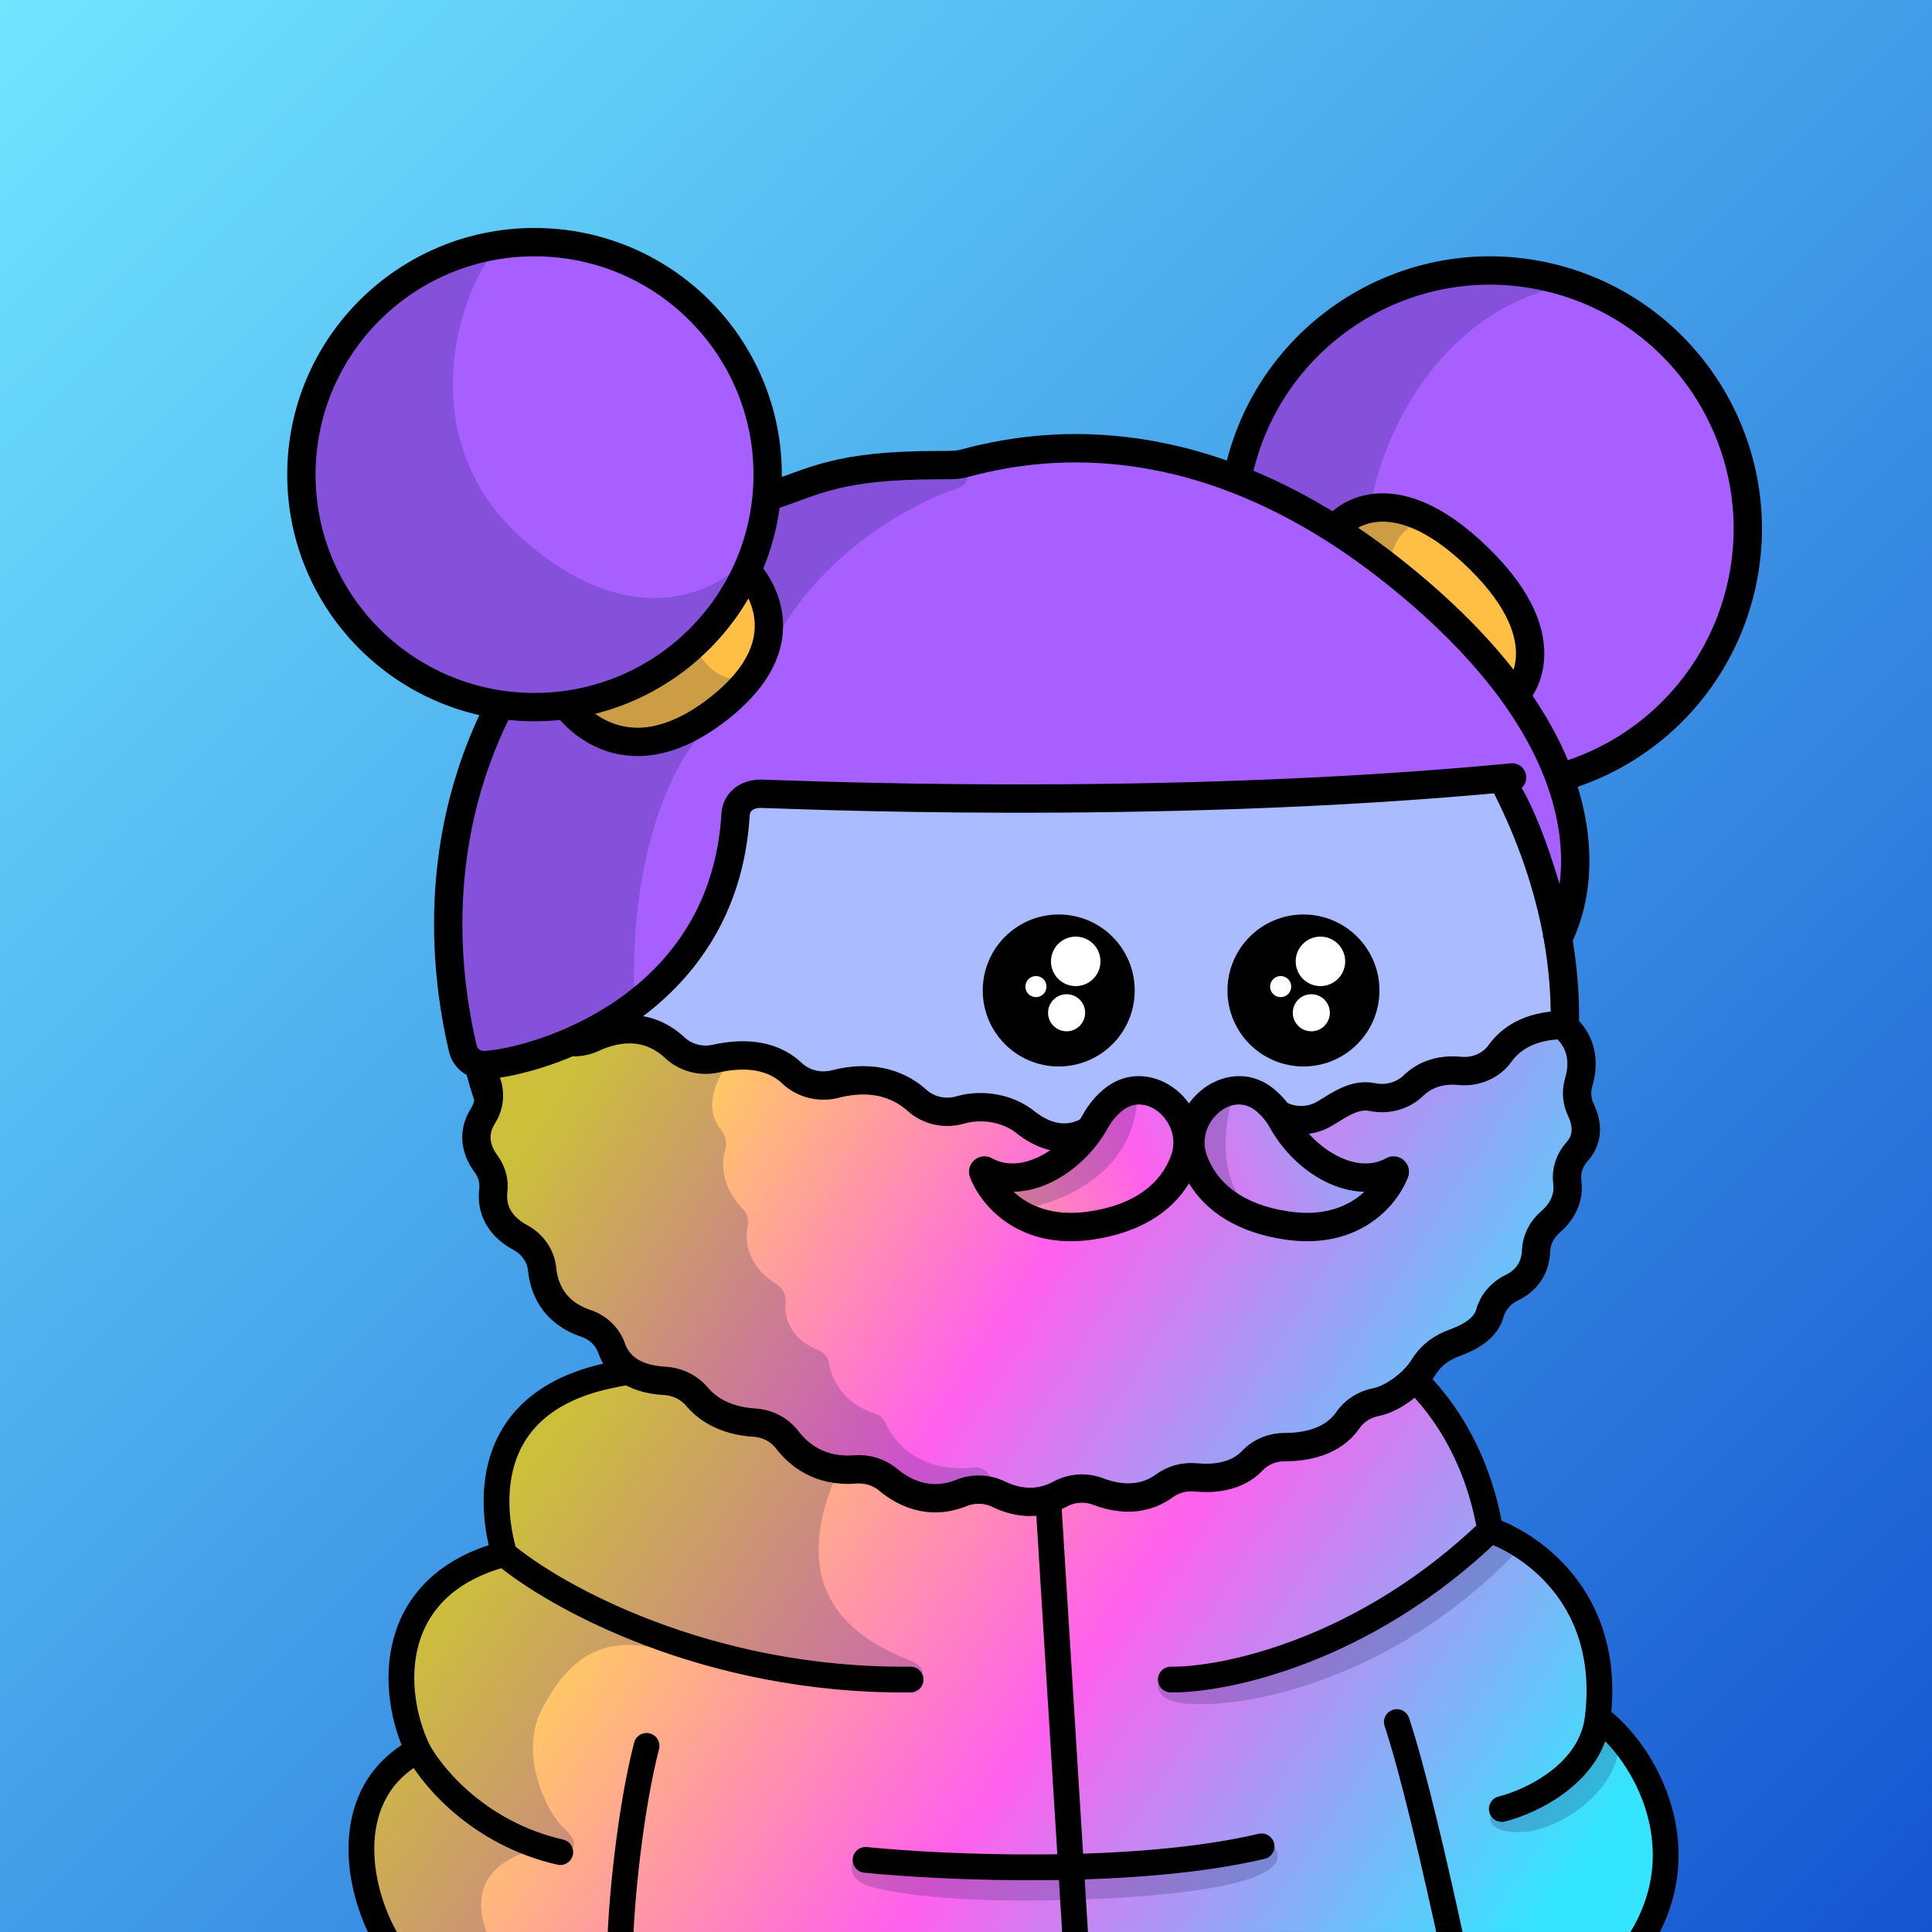
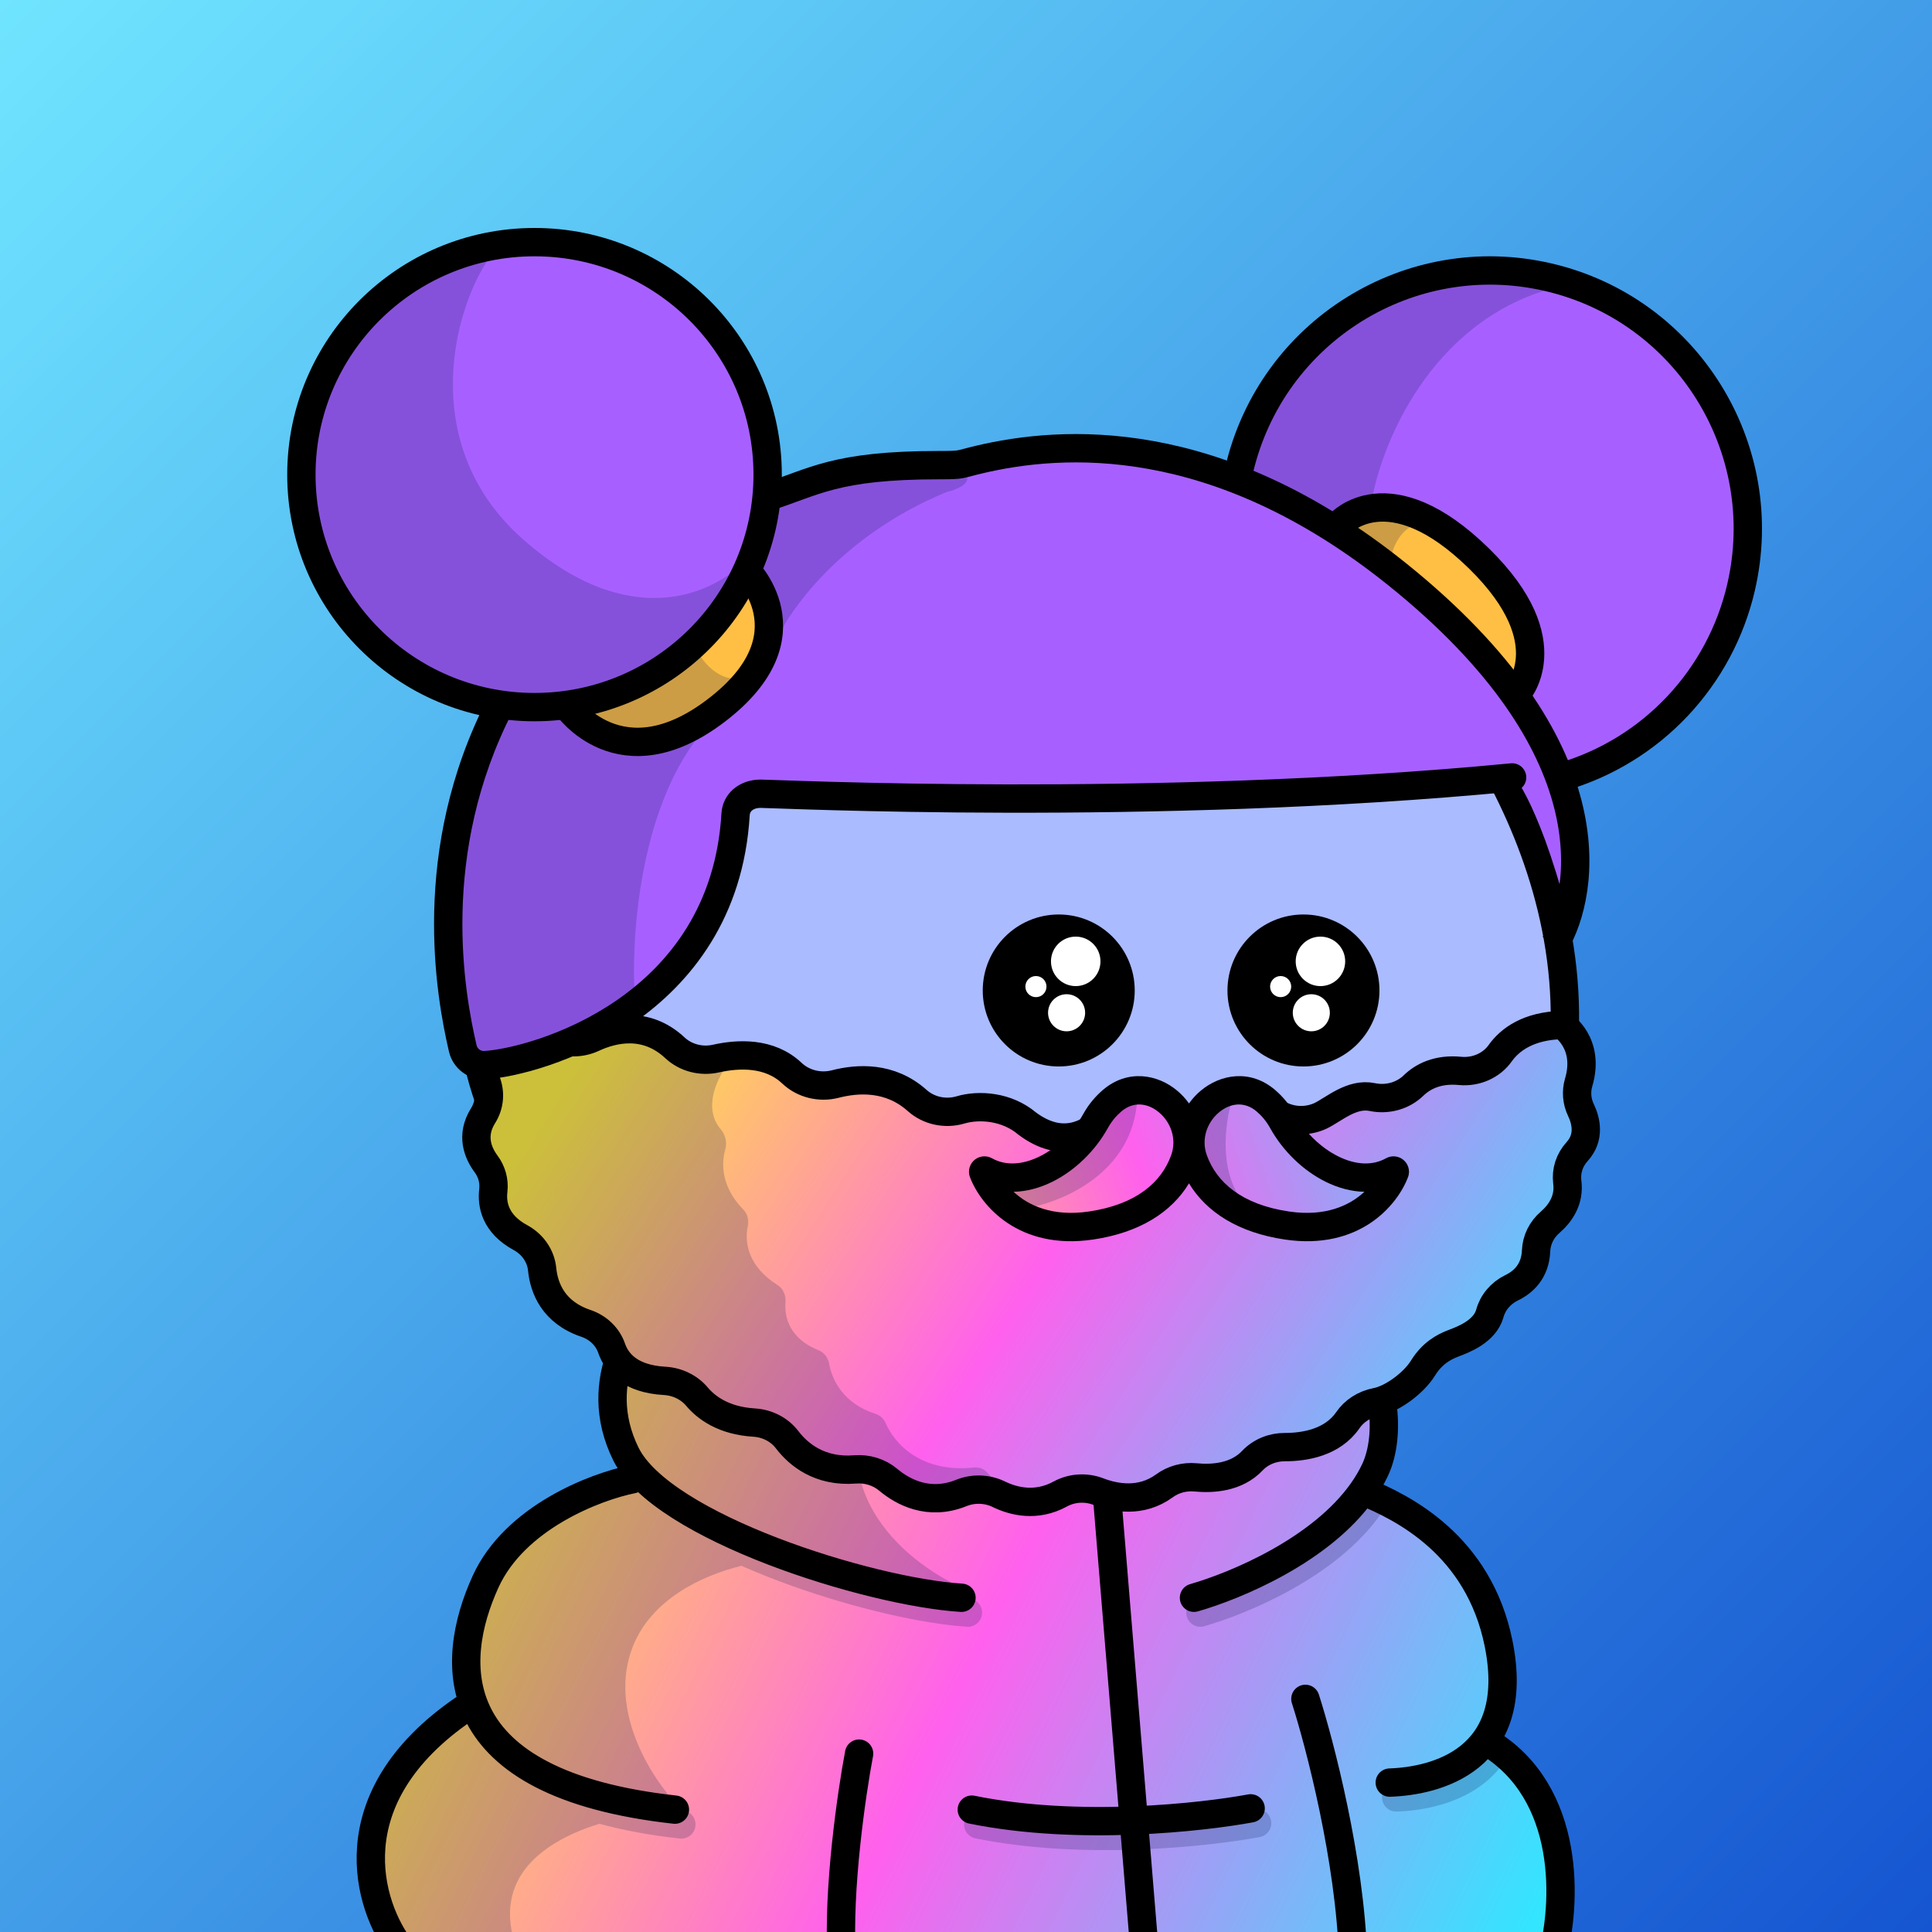
<svg xmlns="http://www.w3.org/2000/svg" preserveAspectRatio="xMidYMin meet" fill="none" viewBox="0 0 1500 1500">
  <g>
    <path fill="url(#prefix__a1)" d="M0 0h1500v1500H0z" />
    <defs>
      <linearGradient id="prefix__a1" x1="1500" y1="1500" x2="0" y2="0" gradientUnits="userSpaceOnUse">
        <stop stop-color="#1555D1" />
        <stop offset="1" stop-color="#70E5FF" />
      </linearGradient>
    </defs>
-     <g clip-path="url(#prefix__clip0_53_27868)">
-       <path d="M295.8 1500s-47.94-91.54 28.64-134.76c0 0-62-101.54 67.13-159.88 0 0-37.4-104.09 81.15-137.65 0 0 144.28-18.07 334.85-18.07 0 0 171.93-9.14 272.93 4.86 0 0 48.6 26.91 76.51 133.04 0 0 102.26 45.87 83.4 145.87 0 0 95.08 77.12 34 166.56l-978.61.03z" fill="url(#prefix__paint0_linear_53_27868)" />
-       <path d="M413.5 1436.5c-54 14.8-41.833 56.83-29 76H309c-8.833-12.83-26.5-48.1-26.5-86.5s29.667-63.33 44.5-71l-18-50c3.833-14.67 16.4-49.7 36-72.5 18.829-21.9 42.242-22.8 52.773-20.32-4.833-2.49-11.288-20.19-5.773-77.18 6-62 116.5-77.5 171-77.5l241.5-11 7 36c-17.167-2.17-61.1-4.2-99.5 5-48 11.5-80.5 77.5-76 125s48.5 68 69 76c16.4 6.4 11.5 13.67 7 16.5-49.667-3.83-159.1-14.1-199.5-24.5-50.5-13-74.5 13.5-92 47s3 79 17.5 92c11.6 10.4 7.5 15.67 4 17h-28.5zM678.5 1465.5c-20-4.8-18.667-17-15.5-22.5l169.5 1.5 157-10.5c19 28-73 38.5-157 41s-129-3.5-154-9.5zM913 1321.5c-15.2-3.6-15-12.83-13-17l49-6.5c2.333-3.33 20.5-12.3 74.5-21.5s109.83-61.5 131-86.5l25.5 11.5c-14.33 17-57.5 58.1-115.5 86.5-72.5 35.5-132.5 38-151.5 33.5zM1179.5 1422.5c-23.2 0-24-9.67-21.5-14.5 37.6-11.6 66.67-41.83 76.5-55.5 8.5-9.83 24.8-22.5 22 5.5-3.5 35-48 64.5-77 64.5z" fill="#001647" fill-opacity=".2" />
-       <path d="M1084.5 1337c12.33 37 29.5 110.3 43.5 175.5m-646.5 0c.333-32.83 7.7-107.6 20.5-157M301.5 1508.5c-25.5-42-37.6-117.3 23-149.5m0 0c-22-46-25-128.1 67-152.5m-67 152.5c11.333 20.83 47.5 64.6 110.5 79m-43.5-231.5c-10.5-36.17-17.4-111.6 71-136 53.112-14.66 199.972-21.87 344-24.82m-415 160.82c38.167 32.17 156.3 99.1 315.5 97.5m450-116c-10.37-60.53-39.49-100.92-65.94-123.9-17.73-15.41-41.66-19.79-65.15-19.96-61.49-.42-140.02-.09-219.41 1.54M1157 1188c35.17 12.5 94.3 55.9 83.5 145.5M1157 1188c-97.6 94-206 116.5-248 116m331.5 29.5c35.83 26.17 81.7 104.2 28.5 180m-28.5-180c-4.8 43.2-51.67 65.33-74.5 71m-330.5 109l-29-467.82M672 1444c61.333 6.17 208.7 12.7 307.5-10.5" stroke="#000" stroke-width="20" stroke-linecap="round" />
+     <g clip-path="url(#clip0_483_532)">
+       <path d="M366.5 1327.5C264.5 1394.3 286.333 1481.33 310 1516.5L1208 1510C1237.2 1434.8 1183.17 1369.33 1152.5 1346C1198.9 1256 1109.83 1182.17 1059.5 1156.5C1089.1 1116.1 1063.83 1061 1047.5 1038.5C819.5 1116.1 602.5 1048.83 522.5 1005.5C452.9 1045.5 475.833 1117.83 496 1149C358.8 1177.8 352.5 1280 366.5 1327.5Z" fill="url(#paint0_linear_483_532)" />
+       <path d="M1069.32 1160.2C1064.35 1156.71 1057.49 1157.91 1054 1162.88C1039.23 1183.91 1016.26 1201.27 992.35 1214.66C968.55 1227.99 944.65 1236.92 928.96 1241.44C923.12 1243.12 919.75 1249.21 921.43 1255.05C923.11 1260.89 929.2 1264.26 935.04 1262.58C952.15 1257.66 977.65 1248.11 1003.1 1233.85C1028.44 1219.66 1054.57 1200.33 1072 1175.52C1075.49 1170.55 1074.29 1163.69 1069.32 1160.2Z" fill="#001647" fill-opacity="0.2" />
+       <path d="M1164.1 1354.75C1159.24 1351.11 1152.34 1352.1 1148.7 1356.96C1133.03 1377.87 1104.14 1383.83 1083.64 1384.51C1077.57 1384.71 1072.81 1389.8 1073.01 1395.87C1073.21 1401.94 1078.3 1406.7 1084.37 1406.5C1106.4 1405.77 1144.34 1399.48 1166.31 1370.15C1169.95 1365.29 1168.97 1358.39 1164.1 1354.75Z" fill="#001647" fill-opacity="0.2" />
+       <path d="M974 1404.68C955.73 1408.06 923.06 1412.42 884.83 1413.9C846.05 1415.41 802.01 1413.94 761.7 1405.72C755.75 1404.51 749.94 1408.35 748.72 1414.3C747.51 1420.25 751.35 1426.06 757.3 1427.28C799.95 1435.98 845.9 1437.43 885.68 1435.89C924.97 1434.36 958.69 1429.89 978 1426.32C983.97 1425.21 987.92 1419.48 986.82 1413.5C985.72 1407.53 979.98 1403.58 974 1404.68Z" fill="#001647" fill-opacity="0.2" />
+       <path d="M526 1158.5L571 1186L615.26 1203.5L680 1225L731.5 1232.5L752.18 1235C707.21 1216.67 630.42 1157.5 683 1067.5L509.66 1009L484 1061.5L480 1115L501 1137.5L526 1158.5Z" fill="#001647" fill-opacity="0.2" />
+       <path d="M575.64 1215.68C588.5 1221.37 601.86 1226.63 615.26 1231.41C664.47 1248.96 716.66 1260.84 750.81 1262.98C756.87 1263.36 762.1 1258.75 762.48 1252.69C762.86 1246.63 758.25 1241.41 752.19 1241.03C720.76 1239.07 670.68 1227.82 622.65 1210.7C574.19 1193.42 530.41 1171.05 509.66 1148.1C505.59 1143.59 498.63 1143.24 494.12 1147.32C493.29 1148.07 492.61 1148.91 492.06 1149.82L491.49 1149.51L400.99 1186.01L372.99 1242.51L360.99 1305.51L372.66 1327.65C371.89 1327.77 371.12 1327.97 370.37 1328.26L363.99 1321.01L321.49 1356.01L287 1432L300.5 1513H401C381.17 1457.08 423.35 1428.94 465.37 1415.96C483.49 1420.94 504.21 1424.83 527.79 1427.43C533.83 1428.1 539.26 1423.74 539.93 1417.7C540.6 1411.66 536.24 1406.23 530.2 1405.56C520.59 1404.5 511.58 1403.23 503.1 1401.77L493.44 1398.36L525.99 1401.49C506.16 1380.99 471.49 1327.59 491.49 1277.99C506.17 1241.57 544.58 1223.41 575.63 1215.67L575.64 1215.68Z" fill="#001647" fill-opacity="0.2" />
+       <path d="M1013.5 1319C1024.83 1354.33 1048.1 1443.9 1050.5 1519.5M667 1361.5C661.166 1392.33 650.3 1467.1 653.5 1519.5M1205 1519.5C1216 1480.17 1221.2 1391.6 1154 1352M1079 1384C1114 1382.83 1181.89 1367 1163.5 1276C1148.04 1199.52 1089.25 1170.37 1058 1157.7M926.999 1240.5C959.802 1231.06 1025.8 1203.54 1058 1157.7M1058 1157.7C1061.62 1152.53 1064.82 1147.13 1067.5 1141.5C1080.32 1114.5 1076.3 1065.5 1047.5 1035.5C1019.19 1047.48 944.091 1070.65 852.5 1076.66M746.499 1240.5C674.499 1236 514.065 1185.63 485.999 1129C457.5 1071.5 493.833 1020 517.999 1002C574.999 1028.17 715.399 1080 820.999 1078C831.68 1077.8 842.194 1077.34 852.5 1076.66M491 1148.5C462.5 1154.17 399.8 1178 377 1228C348.5 1290.5 343 1385 524 1405M311.5 1513.5C285.667 1480.17 259.201 1396.2 360 1327M852.5 1076.66L880.255 1413.39M880.255 1413.39L889 1519.5M880.255 1413.39C919.011 1411.89 952.211 1407.48 971 1404M880.255 1413.39C840.971 1414.92 795.978 1413.46 754.5 1405" stroke="black" stroke-width="22" stroke-linecap="round" />
    </g>
    <defs>
-       <linearGradient id="prefix__paint0_linear_53_27868" x1="461" y1="1064" x2="1157" y2="1546" gradientUnits="userSpaceOnUse">
+       <linearGradient id="paint0_linear_483_532" x1="382.112" y1="1048.46" x2="1207.91" y2="1454.63" gradientUnits="userSpaceOnUse">
        <stop stop-color="#FFEB37" />
-         <stop offset=".522" stop-color="#FF60ED" />
+         <stop offset="0.479" stop-color="#FF60ED" />
        <stop offset="1" stop-color="#33E5FF" />
      </linearGradient>
-       <clipPath id="prefix__clip0_53_27868">
-         <path fill="#fff" d="M0 0h1500v1500H0z" />
+       <clipPath id="clip0_483_532">
+         <rect width="1500" height="1500" fill="white" />
      </clipPath>
    </defs>
    <g clip-path="url(#clip0_497_1194)">
      <path d="M379.667 654.812C432.345 471.574 618.472 401.981 699.114 390.653C740.985 382.718 849.655 375.215 949.364 408.675C980 418.956 1049.88 457.388 1091.92 499.818C1144.47 552.856 1272.97 732.052 1185.05 927.725C1097.12 1123.4 758.414 1092.29 612.749 1051.82C464.472 1010.63 314.48 881.563 379.667 654.812Z" fill="#AABBFF" />
      <path d="M449.293 747.204C454.734 531.068 585.306 432.345 649.911 410C432.292 459.565 365.296 655.455 364 747.204C377.99 984.871 584.496 1053.43 681 1058C601.498 1044.46 443.853 963.339 449.293 747.204Z" fill="#001647" fill-opacity="0.2" />
      <path d="M379.667 654.812C432.345 471.574 618.472 401.981 699.114 390.653C740.985 382.718 849.655 375.215 949.364 408.675C980 418.956 1049.88 457.388 1091.92 499.818C1144.47 552.856 1272.97 732.052 1185.05 927.725C1097.12 1123.4 758.414 1092.29 612.749 1051.82C464.472 1010.63 314.48 881.563 379.667 654.812Z" stroke="black" stroke-width="22" stroke-linecap="round" />
    </g>
    <defs>
      <clipPath id="prefix__clip0_299_662">
        <path fill="#fff" d="M0 0h1500v1500H0z" />
      </clipPath>
    </defs>
    <g clip-path="url(#clip0_624_3293)">
      <path d="M916.488 918.577L931.325 908.854C933.985 907.112 936.223 904.799 937.876 902.083C939.529 899.367 940.556 896.317 940.882 893.154C941.208 889.991 940.825 886.795 939.761 883.799C938.697 880.803 936.978 878.082 934.73 875.834V875.834C932.657 873.764 930.181 872.142 927.456 871.068C924.731 869.994 921.814 869.491 918.886 869.59C915.959 869.689 913.083 870.388 910.436 871.643C907.79 872.899 905.429 874.684 903.501 876.889L890.301 891.98" stroke="black" stroke-width="22" stroke-miterlimit="10" stroke-linecap="round" />
      <path d="M916.488 918.675L931.325 928.397C933.986 930.137 936.225 932.449 937.879 935.164C939.533 937.88 940.561 940.93 940.887 944.092C941.213 947.255 940.83 950.451 939.764 953.446C938.699 956.442 936.979 959.162 934.73 961.409V961.409C932.66 963.484 930.185 965.11 927.46 966.188C924.734 967.265 921.817 967.77 918.888 967.672C915.959 967.574 913.081 966.874 910.434 965.617C907.787 964.359 905.427 962.57 903.501 960.362L890.301 945.271" stroke="black" stroke-width="22" stroke-miterlimit="10" stroke-linecap="round" />
      <path d="M1012 817C1038.51 817 1060 795.51 1060 769C1060 742.49 1038.51 721 1012 721C985.49 721 964 742.49 964 769C964 795.51 985.49 817 1012 817Z" fill="black" stroke="black" stroke-width="22" stroke-miterlimit="10" />
      <path d="M1025.18 765.61C1035.8 765.61 1044.4 757.009 1044.4 746.398C1044.4 735.788 1035.8 727.186 1025.18 727.186C1014.57 727.186 1005.97 735.788 1005.97 746.398C1005.97 757.009 1014.57 765.61 1025.18 765.61Z" fill="white" />
      <path d="M994.295 774.185C998.822 774.185 1002.49 770.515 1002.49 765.988C1002.49 761.461 998.822 757.791 994.295 757.791C989.768 757.791 986.098 761.461 986.098 765.988C986.098 770.515 989.768 774.185 994.295 774.185Z" fill="white" />
      <path d="M1018.1 800.697C1026.05 800.697 1032.49 794.254 1032.49 786.307C1032.49 778.359 1026.05 771.917 1018.1 771.917C1010.16 771.917 1003.71 778.359 1003.71 786.307C1003.71 794.254 1010.16 800.697 1018.1 800.697Z" fill="white" />
      <path d="M822 817C848.51 817 870 795.51 870 769C870 742.49 848.51 721 822 721C795.49 721 774 742.49 774 769C774 795.51 795.49 817 822 817Z" fill="black" stroke="black" stroke-width="22" stroke-miterlimit="10" />
      <path d="M835.185 765.61C845.795 765.61 854.397 757.009 854.397 746.398C854.397 735.788 845.795 727.186 835.185 727.186C824.574 727.186 815.973 735.788 815.973 746.398C815.973 757.009 824.574 765.61 835.185 765.61Z" fill="white" />
      <path d="M804.295 774.185C808.822 774.185 812.492 770.515 812.492 765.988C812.492 761.461 808.822 757.791 804.295 757.791C799.768 757.791 796.098 761.461 796.098 765.988C796.098 770.515 799.768 774.185 804.295 774.185Z" fill="white" />
      <path d="M828.103 800.697C836.051 800.697 842.493 794.254 842.493 786.307C842.493 778.359 836.051 771.917 828.103 771.917C820.156 771.917 813.713 778.359 813.713 786.307C813.713 794.254 820.156 800.697 828.103 800.697Z" fill="white" />
    </g>
    <defs>
      <clipPath id="clip0_624_3293">
        <rect width="1500" height="1500" fill="white" />
      </clipPath>
    </defs>
    <g clip-path="url(#clip0_911_85)">
      <path d="M460.219 805.943C475.82 798.654 501.529 792.379 524.163 813.654C528.273 817.448 533.363 820.195 538.941 821.629C544.519 823.064 550.397 823.138 556.006 821.844C573.016 818.048 597.437 816.739 614.831 833.2C619.122 837.278 624.509 840.214 630.429 841.701C636.349 843.188 642.586 843.172 648.487 841.654C666.028 837.128 691.038 835.634 712.05 854.378C716.422 858.314 721.858 861.079 727.777 862.377C733.697 863.675 739.88 863.459 745.668 861.751C760.092 857.479 781.675 858.939 797.48 872.31C825.383 893.165 845.774 879.144 856.08 870.512C870.479 858.485 893.106 853.242 922.921 866.523C927.217 868.397 911.011 867.005 915.75 867.096C920.49 867.188 925.194 866.353 929.559 864.645C944.143 859.052 968.025 848.964 990.335 863.68C995.352 867.057 1001.27 869.088 1007.43 869.551C1013.6 870.014 1019.78 868.891 1025.3 866.304C1035.45 861.452 1049.43 848.421 1065.43 851.757C1071.13 852.957 1077.07 852.771 1082.66 851.217C1088.26 849.662 1093.33 846.792 1097.37 842.883C1104.59 835.865 1116.15 829.719 1133.7 831.455C1139.73 832.011 1145.81 831.026 1151.28 828.607C1156.75 826.188 1161.4 822.426 1164.73 817.727C1172.28 807.178 1186.55 796.425 1212.99 795.806C1212.99 795.806 1234.77 809.638 1225.67 840.375C1223.58 847.477 1224.19 855.043 1227.42 861.786C1231.51 870.369 1234.43 883.066 1224.5 894.062C1221.55 897.291 1219.34 901.052 1218.02 905.111C1216.7 909.17 1216.3 913.44 1216.82 917.657C1218.75 932.06 1211.05 942.419 1203.6 948.896C1196.92 954.64 1192.97 962.615 1192.61 971.078C1191.97 987.295 1182.39 995.66 1173.39 999.937C1169.26 1001.99 1165.63 1004.82 1162.75 1008.26C1159.87 1011.69 1157.8 1015.65 1156.67 1019.88C1152.69 1033.88 1135.86 1040.13 1128.34 1042.97C1120.83 1045.81 1111.83 1050.78 1104.8 1062.18C1097.77 1073.58 1081.12 1086.14 1068.45 1088.54C1063.95 1089.41 1059.68 1091.1 1055.9 1093.53C1052.12 1095.95 1048.9 1099.06 1046.44 1102.66C1034.48 1120.03 1012.92 1123.54 997.649 1123.54C992.899 1123.5 988.197 1124.4 983.858 1126.19C979.519 1127.97 975.643 1130.6 972.488 1133.89C959.959 1147.29 941.13 1148.29 928.218 1147.03C919.494 1146.22 910.786 1148.61 903.945 1153.68C886.051 1166.67 866.187 1163.2 852.742 1158.06C847.995 1156.23 842.86 1155.45 837.739 1155.77C832.618 1156.09 827.651 1157.52 823.228 1159.93C804.494 1170.17 786.893 1165.72 775.279 1160.03C770.81 1157.89 765.888 1156.71 760.871 1156.56C755.853 1156.41 750.868 1157.31 746.278 1159.18C720.94 1169.33 700.843 1158.33 689.532 1148.82C686.082 1145.93 682.031 1143.74 677.633 1142.37C673.235 1140.99 668.583 1140.48 663.967 1140.85C636.193 1143.07 619.776 1129.1 611.091 1117.75C608.171 1113.92 604.368 1110.74 599.961 1108.45C595.553 1106.16 590.653 1104.81 585.618 1104.5C561.872 1103.05 548.422 1092.98 541.153 1084.38C538.145 1080.8 534.353 1077.85 530.028 1075.74C525.704 1073.62 520.946 1072.39 516.073 1072.11C488.965 1070.6 478.706 1057.76 474.909 1046.89C473.409 1042.47 470.835 1038.41 467.388 1035.05C463.94 1031.69 459.709 1029.1 455.023 1027.5C429.48 1018.94 422.413 999.936 420.942 985.655C420.48 980.616 418.728 975.748 415.833 971.459C412.938 967.169 408.984 963.582 404.299 960.997C384.079 950.136 381.744 934.663 383.019 924.205C383.85 916.922 381.827 909.597 377.32 903.573C371.088 895.114 365.408 881.616 375.03 866.267C377.603 862.177 379.137 857.593 379.517 852.863C379.897 848.133 379.112 843.381 377.221 838.969C372.334 827.6 369.038 812.67 379.982 804.456C394.838 793.255 415.968 799.376 430.262 805.914C434.922 808.066 440.05 809.188 445.247 809.193C450.444 809.198 455.569 808.086 460.219 805.943Z" fill="url(#paint0_linear_911_85)" />
      <path d="M559.543 876.665C545.123 859.855 557.331 835.636 566.454 824.413C560.927 822.571 548.96 818.866 545.318 818.788C540.765 818.691 527.176 815.109 518.697 809.285C510.218 803.46 512.667 807.275 505.625 805.243C498.582 803.212 480.886 802.364 478.863 802.32C476.839 802.277 441.295 807.632 439.778 807.6C438.26 807.567 402.068 795.978 400.56 795.475C399.354 795.074 384.005 804.371 376.481 809.07L375.865 837.745C375.849 838.497 374.828 854.653 374.319 862.637L374.292 911.077L398.67 954.394L421.72 988.747L452.684 1031.73L479.964 1057.71L512.049 1072.04L576.734 1100.22L617.663 1126.96L656.354 1140.02L706.601 1157.08L749.096 1157.99L788.05 1158.82C780.022 1156.92 771.799 1149.38 766.552 1143.38C764.045 1140.51 760.276 1138.96 756.49 1139.36C715.191 1143.75 694.664 1121.11 687.589 1104.9C686.111 1101.51 683.291 1098.81 679.766 1097.7C655.194 1089.96 646.026 1071.74 643.706 1058.71C642.893 1054.15 639.87 1050.07 635.563 1048.35C613.408 1039.54 608.801 1023.1 609.835 1011C610.272 1005.89 608.173 1000.55 603.832 997.826C580.686 983.294 577.921 964.469 580.559 952.142C581.528 947.614 580.532 942.638 577.294 939.328C560.382 922.041 559.702 904.215 563.112 892.424C564.66 887.074 563.169 880.893 559.543 876.665Z" fill="#001647" fill-opacity="0.2" />
      <path d="M524.163 813.654C501.529 792.379 475.82 798.654 460.219 805.943C455.569 808.086 450.444 809.198 445.247 809.193C440.05 809.188 434.921 808.066 430.262 805.914C415.968 799.376 394.838 793.255 379.982 804.456C369.038 812.67 372.334 827.6 377.221 838.969C379.112 843.381 379.897 848.133 379.517 852.863C379.137 857.593 377.603 862.177 375.03 866.267C365.408 881.616 371.088 895.114 377.32 903.573C381.827 909.597 383.85 916.922 383.019 924.205C381.744 934.663 384.079 950.136 404.299 960.997C408.984 963.582 412.938 967.169 415.833 971.459C418.728 975.748 420.48 980.616 420.942 985.655C422.413 999.936 429.48 1018.94 455.023 1027.5C459.709 1029.1 463.94 1031.69 467.388 1035.05C470.835 1038.41 473.409 1042.47 474.909 1046.89C478.706 1057.76 488.965 1070.6 516.073 1072.11C520.946 1072.39 525.704 1073.62 530.028 1075.74C534.353 1077.85 538.145 1080.8 541.153 1084.38C548.422 1092.98 561.872 1103.05 585.618 1104.5C590.653 1104.81 595.553 1106.16 599.961 1108.45C604.368 1110.74 608.171 1113.92 611.091 1117.75C619.776 1129.1 636.193 1143.07 663.967 1140.85C668.583 1140.48 673.235 1140.99 677.633 1142.37C682.031 1143.74 686.082 1145.93 689.532 1148.82C700.843 1158.33 720.94 1169.33 746.278 1159.18C750.868 1157.31 755.853 1156.41 760.871 1156.56C765.888 1156.71 770.81 1157.89 775.278 1160.03C786.893 1165.72 804.494 1170.17 823.228 1159.93C827.651 1157.52 832.618 1156.09 837.739 1155.77C842.86 1155.45 847.995 1156.23 852.742 1158.06C866.187 1163.2 886.051 1166.67 903.945 1153.68C910.786 1148.61 919.494 1146.22 928.218 1147.03C941.13 1148.29 959.959 1147.29 972.488 1133.89C975.643 1130.6 979.519 1127.97 983.858 1126.19C988.197 1124.4 992.899 1123.5 997.649 1123.54C1012.92 1123.54 1034.48 1120.03 1046.44 1102.66C1048.9 1099.06 1052.12 1095.95 1055.9 1093.53C1059.68 1091.1 1063.94 1089.41 1068.45 1088.54C1081.12 1086.14 1097.77 1073.58 1104.8 1062.18C1111.83 1050.78 1120.83 1045.81 1128.34 1042.97L1128.55 1042.89C1136.16 1040.01 1152.72 1033.75 1156.67 1019.88C1157.8 1015.65 1159.87 1011.69 1162.75 1008.26C1165.63 1004.82 1169.26 1001.99 1173.39 999.937C1182.39 995.66 1191.97 987.295 1192.61 971.078C1192.97 962.615 1196.92 954.64 1203.6 948.896C1211.05 942.419 1218.75 932.06 1216.82 917.657C1216.3 913.44 1216.7 909.17 1218.02 905.111C1219.34 901.052 1221.55 897.291 1224.5 894.062C1234.43 883.066 1231.51 870.369 1227.42 861.786C1224.19 855.043 1223.58 847.477 1225.67 840.375C1234.77 809.638 1212.99 795.806 1212.99 795.806C1186.55 796.425 1172.28 807.178 1164.73 817.727C1161.4 822.426 1156.75 826.188 1151.28 828.607C1145.81 831.026 1139.73 832.011 1133.7 831.455C1116.15 829.719 1104.59 835.865 1097.37 842.883C1093.33 846.792 1088.26 849.662 1082.66 851.217C1077.07 852.771 1071.13 852.957 1065.43 851.757C1049.43 848.421 1035.45 861.452 1025.3 866.304C1019.78 868.891 1013.6 870.014 1007.43 869.551C1001.27 869.088 995.352 867.057 990.335 863.68C976.056 854.261 959.164 863.539 945.029 872.906C932.675 881.092 917.921 879.217 904.652 872.618C885.317 863.002 866.772 861.581 856.08 870.512C845.774 879.144 825.383 893.165 797.48 872.31C781.675 858.939 760.092 857.479 745.668 861.751C739.88 863.459 733.697 863.675 727.777 862.377C721.858 861.079 716.422 858.314 712.05 854.378C691.038 835.634 666.028 837.128 648.487 841.654C642.585 843.172 636.349 843.188 630.429 841.701C624.509 840.214 619.122 837.278 614.831 833.2C597.437 816.739 573.016 818.048 556.006 821.844C550.397 823.138 544.519 823.064 538.941 821.629C533.363 820.195 528.272 817.448 524.163 813.654Z" stroke="black" stroke-width="22" stroke-miterlimit="10" />
      <path d="M847.684 952.99C796.393 960.533 771.058 930.01 764.065 911.56C763.735 910.689 764.716 909.945 765.529 910.399C794.794 926.751 833.656 903.637 851.184 871.99C854.75 865.552 859.18 860.308 864.103 856.095L879.5 844.5L902 851L921 866.5C926 863.032 936.2 856.095 937 856.095C938 856.095 947 848.5 953.5 848C960 847.5 968 845 974.5 848C981 851 987.5 853.69 989 856.095C990.5 858.5 991 855 996.5 866.5C1002 878 1009 889 1011 891.5C1012.6 893.5 1039 908.333 1052 915.5L1075 919L1056.5 937.5C1052.5 941.667 1043.6 949.8 1040 949C1035.5 948 1009.5 946.5 992 942C978 938.4 960.5 934.5 953.5 933L928 910.399C927 909.133 924.6 906.981 923 908.5C921.4 910.019 914 918.8 910.5 923C908.5 924.833 903.4 929.4 899 933C894.6 936.6 871.5 945.167 860.5 949L847.684 952.99Z" fill="url(#paint1_linear_911_85)" />
      <path d="M883 852.5C880.2 911.7 822.5 934.5 794 938.5L769.5 916.5L826.5 903.5L851 878.5L858 857.5L883 852.5Z" fill="#001647" fill-opacity="0.2" />
      <path d="M970 938.5C944.8 914.9 950.833 871.333 957 852.5L940 854.5L924.5 867V897L945 925.5L970 938.5Z" fill="#001647" fill-opacity="0.2" />
      <path fill-rule="evenodd" clip-rule="evenodd" d="M923.129 856.694C920.505 853.024 917.459 849.726 914.113 846.903C898.825 834.009 875.472 829.811 856.267 846.248C850.38 851.286 845.101 857.547 840.878 865.171C833.142 879.14 820.655 891.196 807.203 897.842C793.771 904.478 780.734 905.185 770.211 899.306C765.64 896.752 760.435 897.58 756.925 900.315C753.272 903.161 751.024 908.5 753.096 913.968C761.559 936.297 791.257 970.816 848.601 962.383C884.621 957.086 909.524 941.229 923.129 918.755C936.733 941.229 961.636 957.086 997.656 962.384C1055 970.817 1084.7 936.297 1093.16 913.968C1095.23 908.5 1092.99 903.161 1089.33 900.315C1085.82 897.58 1080.62 896.752 1076.05 899.307C1065.52 905.186 1052.49 904.479 1039.06 897.842C1025.6 891.196 1013.12 879.14 1005.38 865.171C1001.16 857.547 995.878 851.287 989.991 846.248C970.785 829.811 947.433 834.01 932.145 846.904C928.799 849.726 925.753 853.024 923.129 856.694ZM899.929 863.721C891.054 856.236 879.898 854.981 870.572 862.962C866.614 866.35 863.033 870.578 860.124 875.83C850.333 893.508 834.625 908.832 816.948 917.566C807.598 922.186 797.32 925.111 786.94 925.299C798.415 936.011 817.19 944.766 845.401 940.617C882.42 935.173 901.682 917.782 909.245 897.029C913.863 884.357 909.026 871.393 899.929 863.721ZM946.329 863.721C937.232 871.394 932.395 884.358 937.013 897.029C944.576 917.782 963.838 935.174 1000.86 940.618C1029.07 944.766 1047.84 936.011 1059.32 925.299C1048.94 925.111 1038.66 922.186 1029.31 917.566C1011.63 908.832 995.925 893.508 986.134 875.83C983.225 870.578 979.643 866.35 975.686 862.962C966.36 854.981 955.203 856.236 946.329 863.721Z" fill="black" />
    </g>
    <defs>
      <linearGradient id="paint0_linear_911_85" x1="456.886" y1="811.533" x2="1138.41" y2="1252.11" gradientUnits="userSpaceOnUse">
        <stop stop-color="#FFEB37" />
        <stop offset="0.479" stop-color="#FF60ED" />
        <stop offset="1" stop-color="#33E5FF" />
      </linearGradient>
      <linearGradient id="paint1_linear_911_85" x1="601.5" y1="924" x2="1144.12" y2="740.896" gradientUnits="userSpaceOnUse">
        <stop stop-color="#FFEB37" />
        <stop offset="0.479" stop-color="#FF60ED" />
        <stop offset="1" stop-color="#33E5FF" />
      </linearGradient>
      <clipPath id="clip0_911_85">
        <rect width="1500" height="1500" fill="white" />
      </clipPath>
    </defs>
    <g clip-path="url(#clip0_708_104)">
      <path d="M897.736 617.618L881.079 614.086C881.079 614.086 866.198 610.584 860.384 617.618C854.569 624.652 841.111 606.134 840.193 611.058C839.274 615.983 793.249 617.114 793.249 617.114H752.868C752.868 617.114 707.792 611.654 689.772 617.618C671.751 623.583 639.012 615.842 634.752 617.114C630.492 618.385 581.862 619.445 579.732 621.15C577.602 622.856 570.252 648.711 568.122 650.417C565.992 652.122 563.499 671.226 563.075 682.711C562.651 694.196 552.848 701.805 552.475 709.455C552.101 717.104 532.062 737.631 528.236 750.387C524.409 763.143 519.059 764.607 515.233 772.256C511.407 779.906 495.375 780.814 492.407 784.639C489.439 788.464 477.133 791.996 473.731 796.245C469.593 801.754 467.564 805.947 461.899 809.869C454.64 814.804 452.248 815.551 452.248 815.551C452.248 815.551 418.156 814.471 415.016 815.753C411.876 817.034 366.558 827.409 366.558 827.409L354.595 824.381C354.595 824.381 379.228 837.894 374.968 823.009C370.707 808.123 368.173 826.036 365.226 806.195C362.278 786.355 359.653 780.269 354.979 765.687C350.305 751.104 346.468 735.613 342.683 721.161C338.897 706.709 342.683 691.39 342.683 691.39C342.683 691.39 344.005 664.828 348.043 648.388C352.081 631.949 353.575 624.995 353.999 621.342C354.423 617.689 364.63 590.128 365.478 588.039C366.326 585.95 390.999 520.857 390.999 520.857L420.437 490.238L487.561 425.175C487.561 425.175 603.658 389.854 610.069 386.705C616.479 383.556 630.906 380.105 632.188 379.257C633.47 378.41 674.942 363.907 682.604 360.507C690.266 357.106 701.472 362.283 707.842 360.507C714.213 358.73 750.334 357.065 757.562 356.217C764.791 355.37 784.82 344.733 803.637 346.126C822.455 347.518 852.378 345.742 874.578 348.921C896.777 352.1 938.704 362.151 938.704 362.151L1069.02 429.898L1161.55 513.278L1222 627.932L1216.9 708.445C1193 617 1172.07 598.525 1172.07 598.525C1172.07 598.525 1118.32 617.618 1025.79 611.401C1023.83 610.978 970.06 617.78 967.395 615.6C964.729 613.42 918.937 614.086 918.937 614.086L897.736 617.618Z" fill="#A760FF" />
      <path d="M445 548.267C445 548.267 492.54 607.041 554.165 553.465C615.791 499.89 579.238 451 579.238 451L549.47 495.244L511.846 524.868L451.261 545.672L445 548.267Z" fill="#FFBF44" />
      <path d="M1040 401.139C1040 401.139 1087.44 365.088 1144.64 422.698C1201.84 480.308 1183.05 513.346 1183.05 513.346L1177.62 528C1177.62 528 1096.93 442.694 1093.26 441.323C1089.59 439.953 1040 401.139 1040 401.139Z" fill="#FFBF44" />
      <path d="M415 549C514.964 549 596 468.187 596 368.5C596 268.813 514.964 188 415 188C315.036 188 234 268.813 234 368.5C234 468.187 315.036 549 415 549Z" fill="#A760FF" />
      <path d="M1118.11 214.423C1118.11 214.423 1237.35 183.413 1333.33 308.069C1429.3 432.726 1261.74 581.54 1261.74 581.54L1213.76 597L1176.8 539.157C1176.8 539.157 1216.31 505.594 1154.46 434.32C1092.6 363.046 1032.37 401.917 1032.37 401.917L954 367.547C954 367.547 992.035 241.548 1118.11 214.423Z" fill="#A760FF" />
      <path d="M382.963 196C353.376 233.807 321.435 344.205 406.162 418.812C487.757 490.662 552.594 462.703 580.026 434.192C580.988 416.977 583.944 398.87 591.031 403.254L592.761 388.062L683.035 361.849C702.871 361.177 743.957 361.546 749.605 368.402C755.254 375.258 742.209 380.332 734.98 382.013C652.674 415.888 611.253 475.439 600.83 500.98L585.7 450.066L588.746 423.32C586.494 426.81 583.573 430.505 580.026 434.192C579.71 439.858 579.609 445.427 579.648 450.066L541.32 505.517C545.859 514.087 559.072 530.218 575.614 526.185C592.156 522.152 563.342 546.685 546.868 559.456C534.214 565.141 510.466 573.455 490.471 574.471L501.479 580.124L543.337 570.546C495.538 630.231 489.799 731.858 492.905 775.21C470.042 790.333 417.963 821.386 392.545 824.612C367.127 827.838 356.738 810.161 354.721 800.919L347.156 711.694L354.721 635.575L389.519 551.894H440.728C438.218 549.461 436.658 547.546 435.917 546.349C396.243 555.255 303.582 547.156 250.326 443.513C183.755 313.959 304.288 214.148 382.963 196Z" fill="#001647" fill-opacity="0.2" />
      <path d="M1204 224.23C1109.99 250.846 1072.04 345.886 1064.81 390.078L1079.43 395.119C1095.91 397.136 1124.12 401.975 1105.15 405.201C1086.19 408.427 1080.1 427.718 1079.43 436.959L1039.59 409.738L960.917 367.898C968.818 342.021 999.245 280.285 1057.75 240.361C1116.25 200.436 1179.62 212.971 1204 224.23Z" fill="#001647" fill-opacity="0.2" />
      <path d="M595 386.03C632.39 374.373 647.497 361.12 729.543 361.12C747.775 361.12 743.743 360.71 759.899 356.878C824.369 341.584 944.158 332.988 1084.58 445.709C1251.35 579.581 1230.85 692.837 1207.22 733" stroke="black" stroke-width="22" stroke-miterlimit="10" />
      <path d="M1175.05 614.543C1181.1 613.962 1185.53 608.588 1184.95 602.541C1184.37 596.494 1179 592.063 1172.95 592.644L1175.05 614.543ZM571.098 632.245L560.118 631.595L571.098 632.245ZM376.743 826.963L376.036 815.985L376.022 815.986L376.008 815.987L376.743 826.963ZM359.309 814.04L348.596 816.536L348.598 816.546L359.309 814.04ZM1172.95 592.644C893.968 619.452 602.922 605.25 590.57 605.25V627.25C601.41 627.25 894.673 641.486 1175.05 614.543L1172.95 592.644ZM590.57 605.25C574.091 605.25 561.042 615.966 560.118 631.595L582.079 632.894C582.169 631.37 582.789 630.159 583.856 629.241C584.947 628.303 587.03 627.25 590.57 627.25V605.25ZM560.118 631.595C555.888 703.131 519.577 748.317 479.304 776.263C438.586 804.516 394.182 814.817 376.036 815.985L377.45 837.94C399.315 836.532 447.622 825.024 491.845 794.338C536.513 763.343 577.375 712.459 582.079 632.894L560.118 631.595ZM376.008 815.987C374.652 816.078 373.306 815.684 372.209 814.871L359.109 832.545C364.398 836.465 370.908 838.378 377.478 837.938L376.008 815.987ZM372.209 814.871C371.112 814.057 370.334 812.876 370.02 811.534L348.598 816.546C350.097 822.954 353.82 828.625 359.109 832.545L372.209 814.871ZM370.022 811.544C360.562 770.933 340.975 663.055 398.226 552.042L378.673 541.958C317.789 660.015 338.757 774.297 348.596 816.536L370.022 811.544Z" fill="black" />
      <path d="M1040 406.92C1040 406.92 1077.75 364.311 1148.52 433.85C1215.3 499.446 1177.16 539 1177.16 539" stroke="black" stroke-width="22" stroke-miterlimit="10" />
      <path d="M1213.36 603C1247.34 592.982 1278.06 574.1 1302.37 548.283C1326.68 522.467 1343.72 490.643 1351.74 456.064C1376.8 348.198 1309.88 240.392 1202.25 215.271C1094.63 190.151 987.064 257.23 962 365.106" stroke="black" stroke-width="22" stroke-miterlimit="10" />
      <path d="M415 549C514.964 549 596 468.187 596 368.5C596 268.813 514.964 188 415 188C315.036 188 234 268.813 234 368.5C234 468.187 315.036 549 415 549Z" stroke="black" stroke-width="22" stroke-miterlimit="10" />
      <path d="M440 547.868C440 547.868 481.455 608.65 556.206 551.527C632.92 492.91 577.894 441 577.894 441" stroke="black" stroke-width="22" stroke-miterlimit="10" />
    </g>
    <defs>
      <clipPath id="clip0_708_104">
        <rect width="1500" height="1500" fill="white" />
      </clipPath>
    </defs>
  </g>
</svg>
